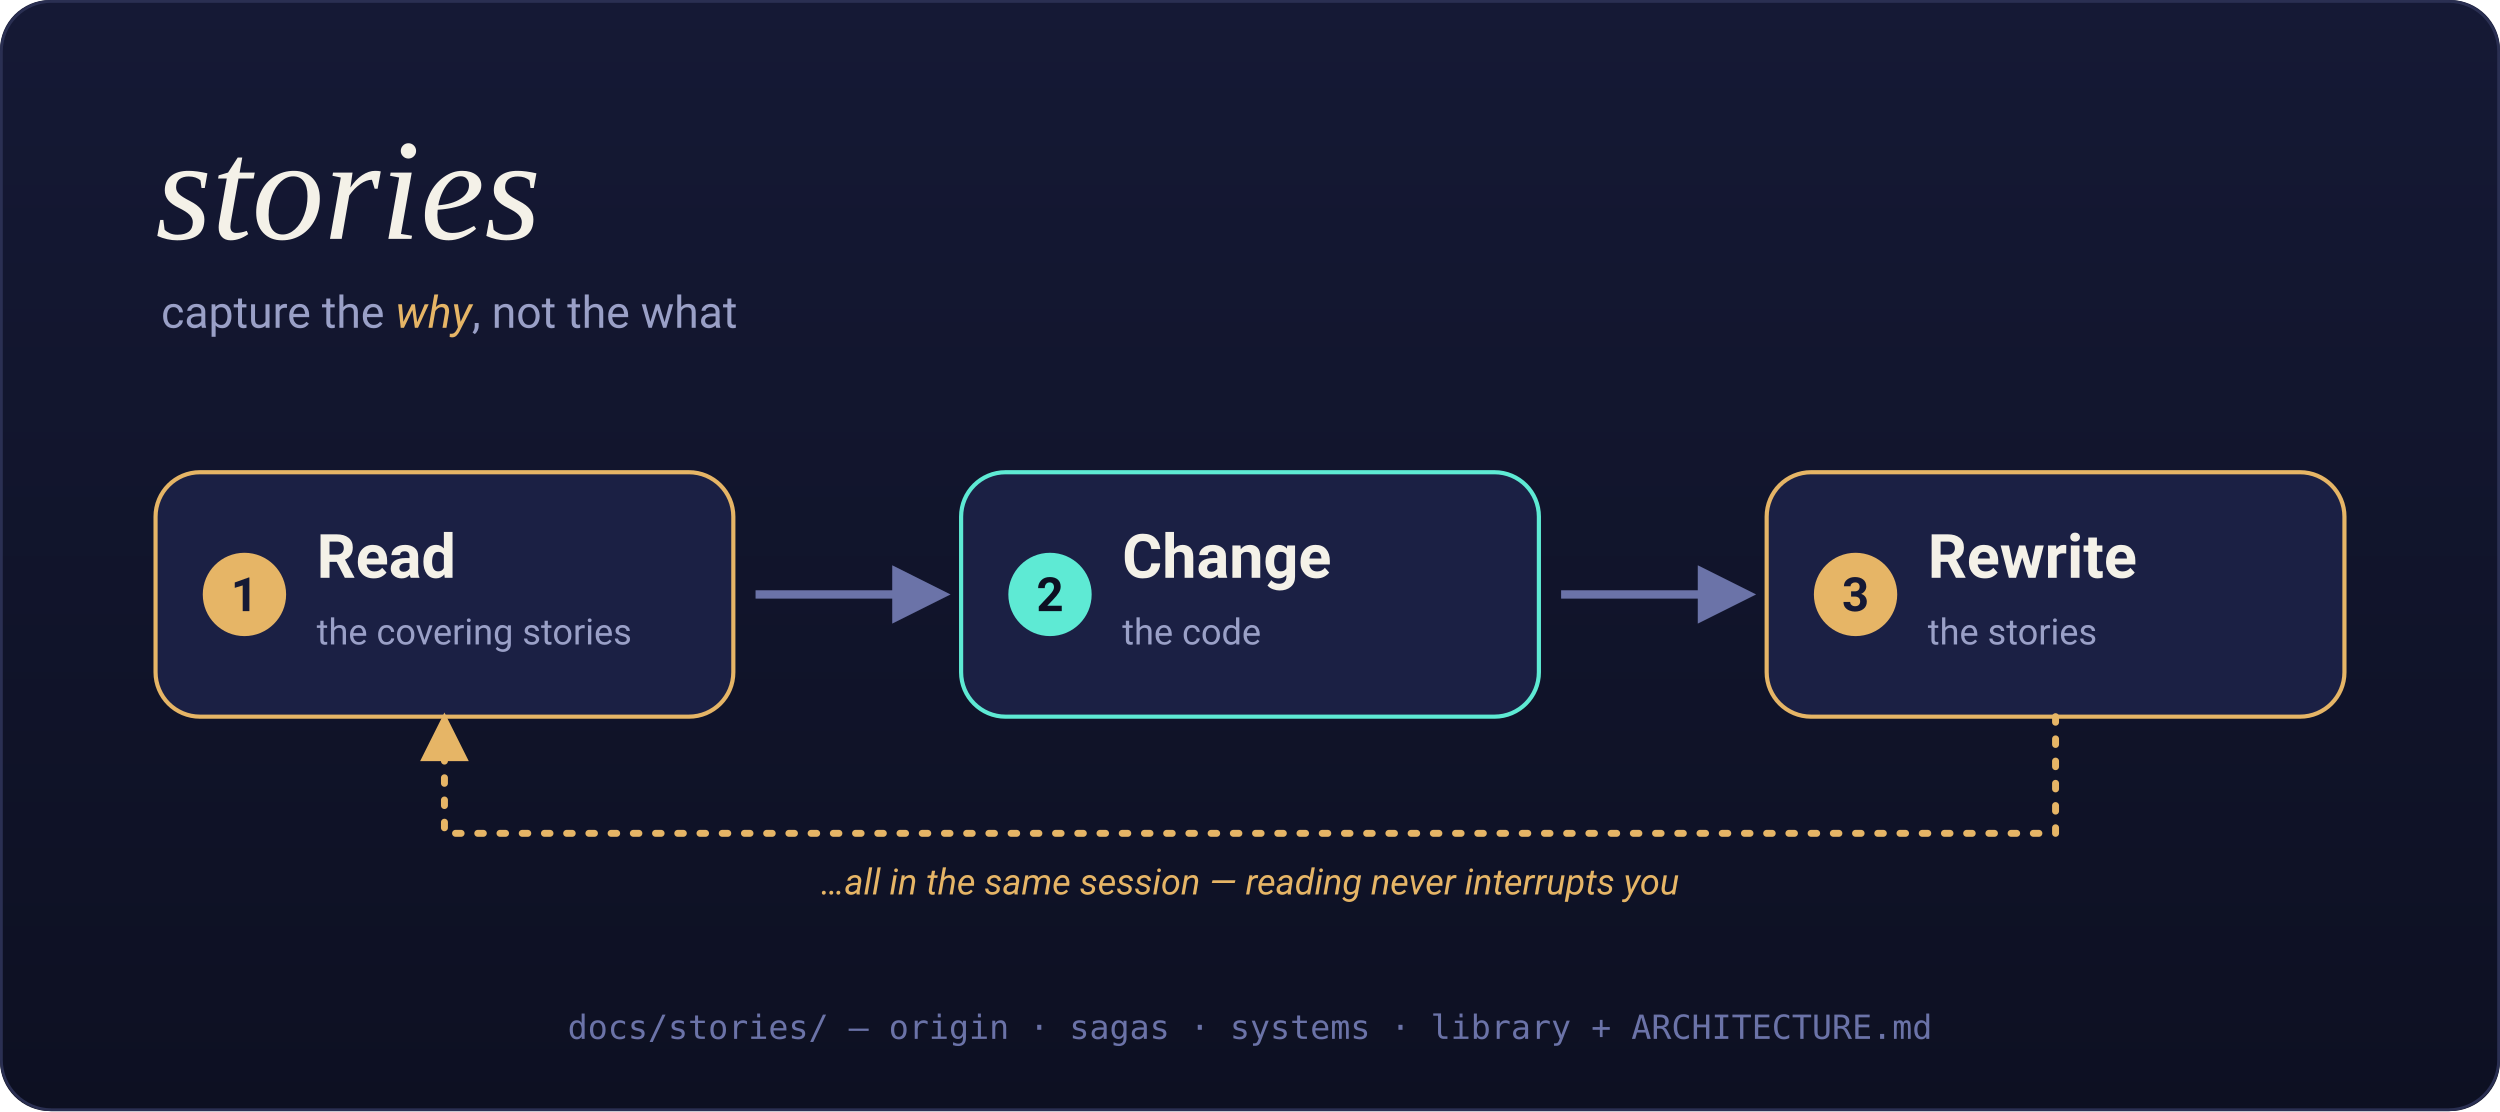
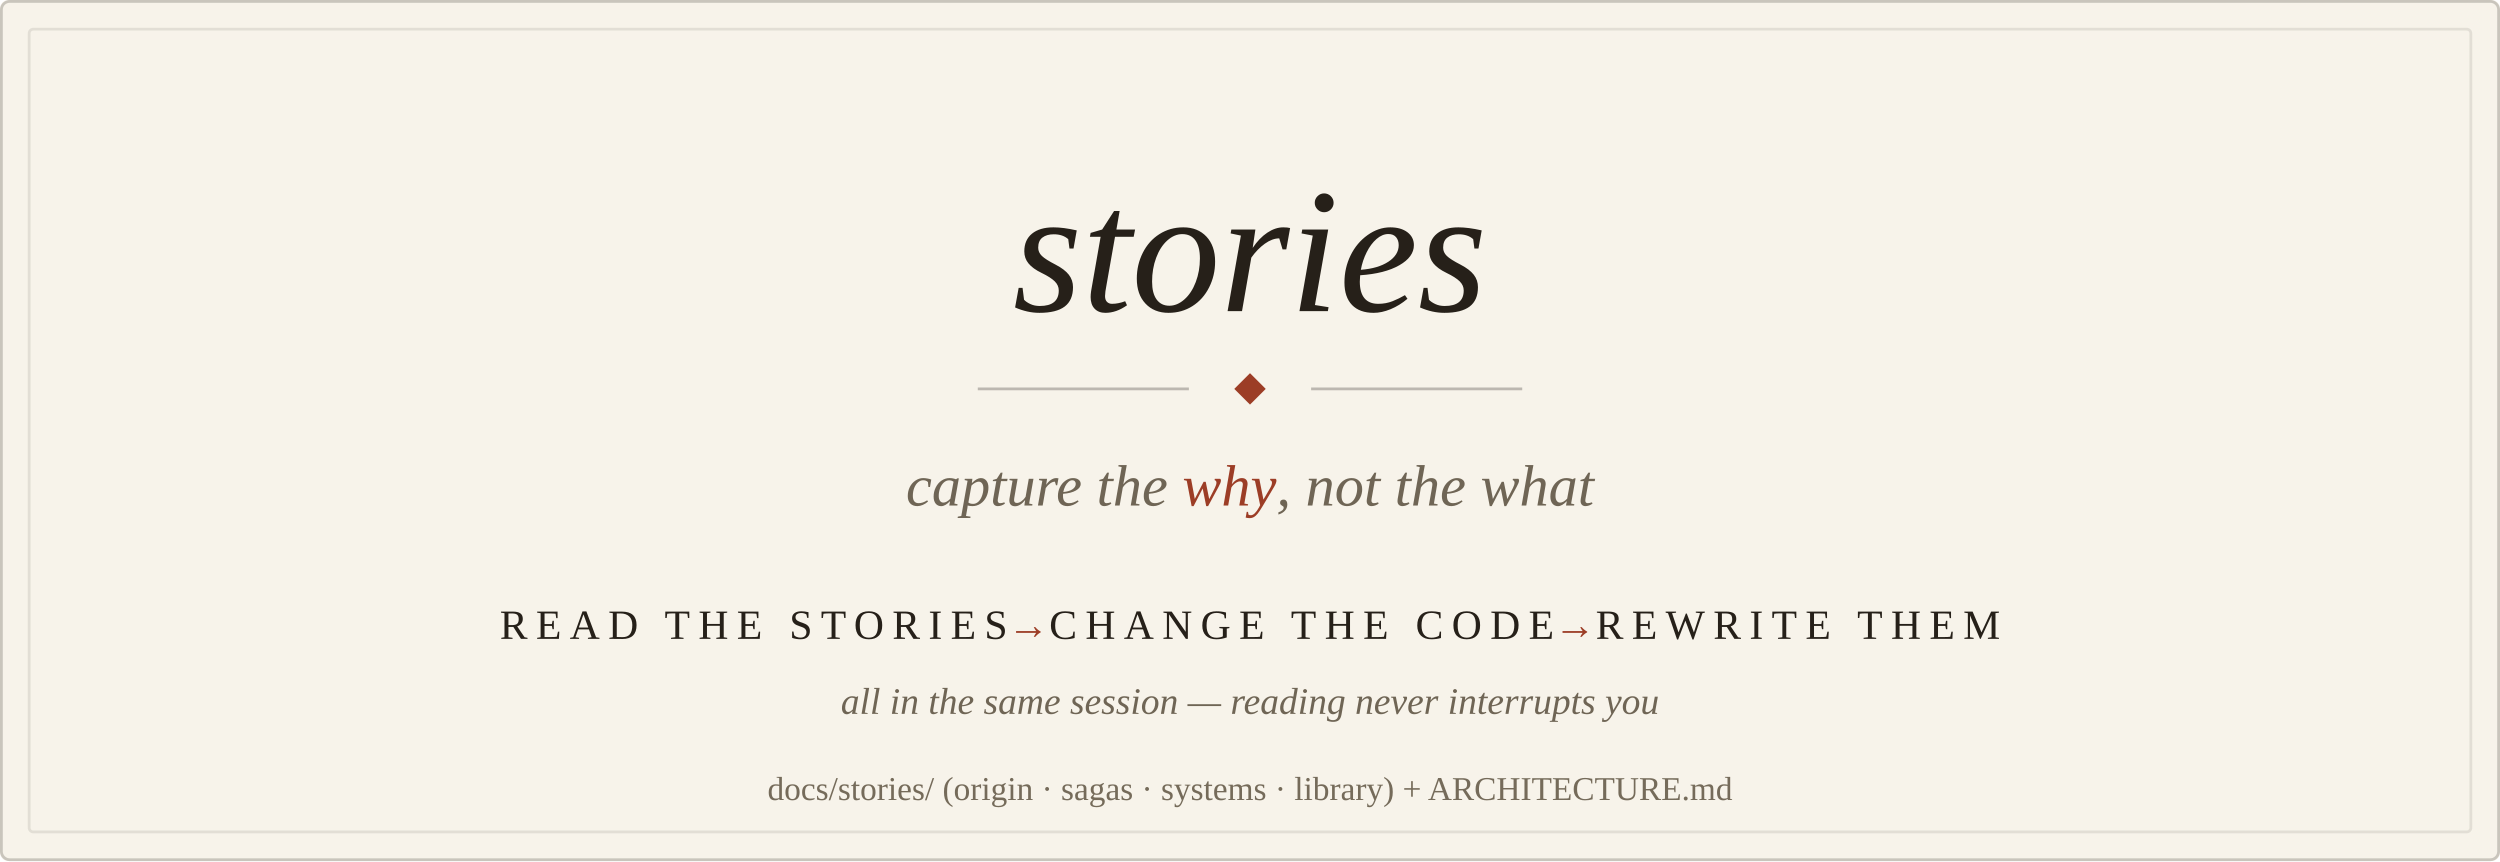
- <svg xmlns="http://www.w3.org/2000/svg" viewBox="0 0 900 400" role="img" aria-label="stories: read the covering stories, change the code, rewrite the stories — all in the same session">
-   <defs>
-     <linearGradient id="bg" x1="0" y1="0" x2="0" y2="1">
-       <stop offset="0" stop-color="#151935" />
-       <stop offset="1" stop-color="#0d1022" />
-     </linearGradient>
-     <marker id="fwd" viewBox="0 0 10 10" refX="8" refY="5" markerWidth="7" markerHeight="7" orient="auto-start-reverse">
-       <path d="M0 0 L10 5 L0 10 z" fill="#6b73a8" />
-     </marker>
-     <marker id="ret" viewBox="0 0 10 10" refX="8" refY="5" markerWidth="7" markerHeight="7" orient="auto-start-reverse">
-       <path d="M0 0 L10 5 L0 10 z" fill="#e6b566" />
-     </marker>
-   </defs>
-   <rect x="0" y="0" width="900" height="400" rx="18" fill="url(#bg)" />
-   <rect x="0.5" y="0.5" width="899" height="399" rx="18" fill="none" stroke="#2a2f52" stroke-width="1" />
-   <text x="56" y="86" font-family="Georgia, 'Times New Roman', serif" font-style="italic" font-size="52" fill="#f4f1e8">stories</text>
-   <text x="58" y="118" font-family="-apple-system, 'Segoe UI', Roboto, sans-serif" font-size="16" fill="#9aa0c7">capture the <tspan fill="#e6b566" font-style="italic">why</tspan>, not the what</text>
-   <rect x="56" y="170" width="208" height="88" rx="16" fill="#1b2044" stroke="#e6b566" stroke-width="1.5" />
-   <circle cx="88" cy="214" r="15" fill="#e6b566" />
-   <text x="88" y="220" text-anchor="middle" font-family="-apple-system, 'Segoe UI', Roboto, sans-serif" font-size="17" font-weight="700" fill="#151935">1</text>
-   <text x="114" y="208" font-family="-apple-system, 'Segoe UI', Roboto, sans-serif" font-size="22" font-weight="700" fill="#f4f1e8">Read</text>
-   <text x="114" y="232" font-family="-apple-system, 'Segoe UI', Roboto, sans-serif" font-size="13" fill="#9aa0c7">the covering stories</text>
-   <rect x="346" y="170" width="208" height="88" rx="16" fill="#1b2044" stroke="#5eead4" stroke-width="1.5" />
-   <circle cx="378" cy="214" r="15" fill="#5eead4" />
-   <text x="378" y="220" text-anchor="middle" font-family="-apple-system, 'Segoe UI', Roboto, sans-serif" font-size="17" font-weight="700" fill="#0d1022">2</text>
-   <text x="404" y="208" font-family="-apple-system, 'Segoe UI', Roboto, sans-serif" font-size="22" font-weight="700" fill="#f4f1e8">Change</text>
-   <text x="404" y="232" font-family="-apple-system, 'Segoe UI', Roboto, sans-serif" font-size="13" fill="#9aa0c7">the code</text>
-   <rect x="636" y="170" width="208" height="88" rx="16" fill="#1b2044" stroke="#e6b566" stroke-width="1.5" />
-   <circle cx="668" cy="214" r="15" fill="#e6b566" />
-   <text x="668" y="220" text-anchor="middle" font-family="-apple-system, 'Segoe UI', Roboto, sans-serif" font-size="17" font-weight="700" fill="#151935">3</text>
-   <text x="694" y="208" font-family="-apple-system, 'Segoe UI', Roboto, sans-serif" font-size="22" font-weight="700" fill="#f4f1e8">Rewrite</text>
-   <text x="694" y="232" font-family="-apple-system, 'Segoe UI', Roboto, sans-serif" font-size="13" fill="#9aa0c7">the stories</text>
-   <line x1="272" y1="214" x2="338" y2="214" stroke="#6b73a8" stroke-width="3" marker-end="url(#fwd)" />
-   <line x1="562" y1="214" x2="628" y2="214" stroke="#6b73a8" stroke-width="3" marker-end="url(#fwd)" />
-   <path d="M 740 258 L 740 300 L 160 300 L 160 260" fill="none" stroke="#e6b566" stroke-width="2.5" stroke-dasharray="2 6" stroke-linecap="round" marker-end="url(#ret)" />
-   <text x="450" y="322" text-anchor="middle" font-family="-apple-system, 'Segoe UI', Roboto, sans-serif" font-style="italic" font-size="13" fill="#e6b566">…all in the same session — reading never interrupts you</text>
-   <text x="450" y="374" text-anchor="middle" font-family="ui-monospace, 'SF Mono', Menlo, Consolas, monospace" font-size="12" fill="#6b73a8">docs/stories/ — origin · sagas · systems · library      +      ARCHITECTURE.md</text>
+ <svg xmlns="http://www.w3.org/2000/svg" viewBox="0 0 900 310" role="img" aria-label="stories — capture the why, not the what. Read the covering stories, change the code, rewrite them — all in the same session.">
+   <rect x="0" y="0" width="900" height="310" rx="3" fill="#f7f3ea" />
+   <rect x="0.5" y="0.5" width="899" height="309" rx="3" fill="none" stroke="#262019" stroke-opacity="0.22" stroke-width="1" />
+   <rect x="10.5" y="10.5" width="879" height="289" rx="1.5" fill="none" stroke="#262019" stroke-opacity="0.1" stroke-width="1" />
+   <text x="450" y="112" text-anchor="middle" font-family="Georgia, 'Times New Roman', serif" font-style="italic" font-size="64" fill="#262019">stories</text>
+   <line x1="352" y1="140" x2="428" y2="140" stroke="#262019" stroke-opacity="0.28" stroke-width="1" />
+   <line x1="472" y1="140" x2="548" y2="140" stroke="#262019" stroke-opacity="0.28" stroke-width="1" />
+   <rect x="446" y="136" width="8" height="8" transform="rotate(45 450 140)" fill="#9c3d26" />
+   <text x="450" y="182" text-anchor="middle" font-family="Georgia, 'Times New Roman', serif" font-style="italic" font-size="21" fill="#6f6555">capture the <tspan fill="#9c3d26">why</tspan>, not the what</text>
+   <text x="450" y="230" text-anchor="middle" font-family="Georgia, 'Times New Roman', serif" font-size="15" letter-spacing="3" fill="#262019">READ THE STORIES<tspan fill="#9c3d26"> → </tspan>CHANGE THE CODE<tspan fill="#9c3d26"> → </tspan>REWRITE THEM</text>
+   <text x="450" y="257" text-anchor="middle" font-family="Georgia, 'Times New Roman', serif" font-style="italic" font-size="13.5" fill="#6f6555">all in the same session — reading never interrupts you</text>
+   <text x="450" y="288" text-anchor="middle" font-family="Georgia, 'Times New Roman', serif" font-size="12" fill="#756b5a">docs/stories/ (origin · sagas · systems · library) + ARCHITECTURE.md</text>
</svg>
